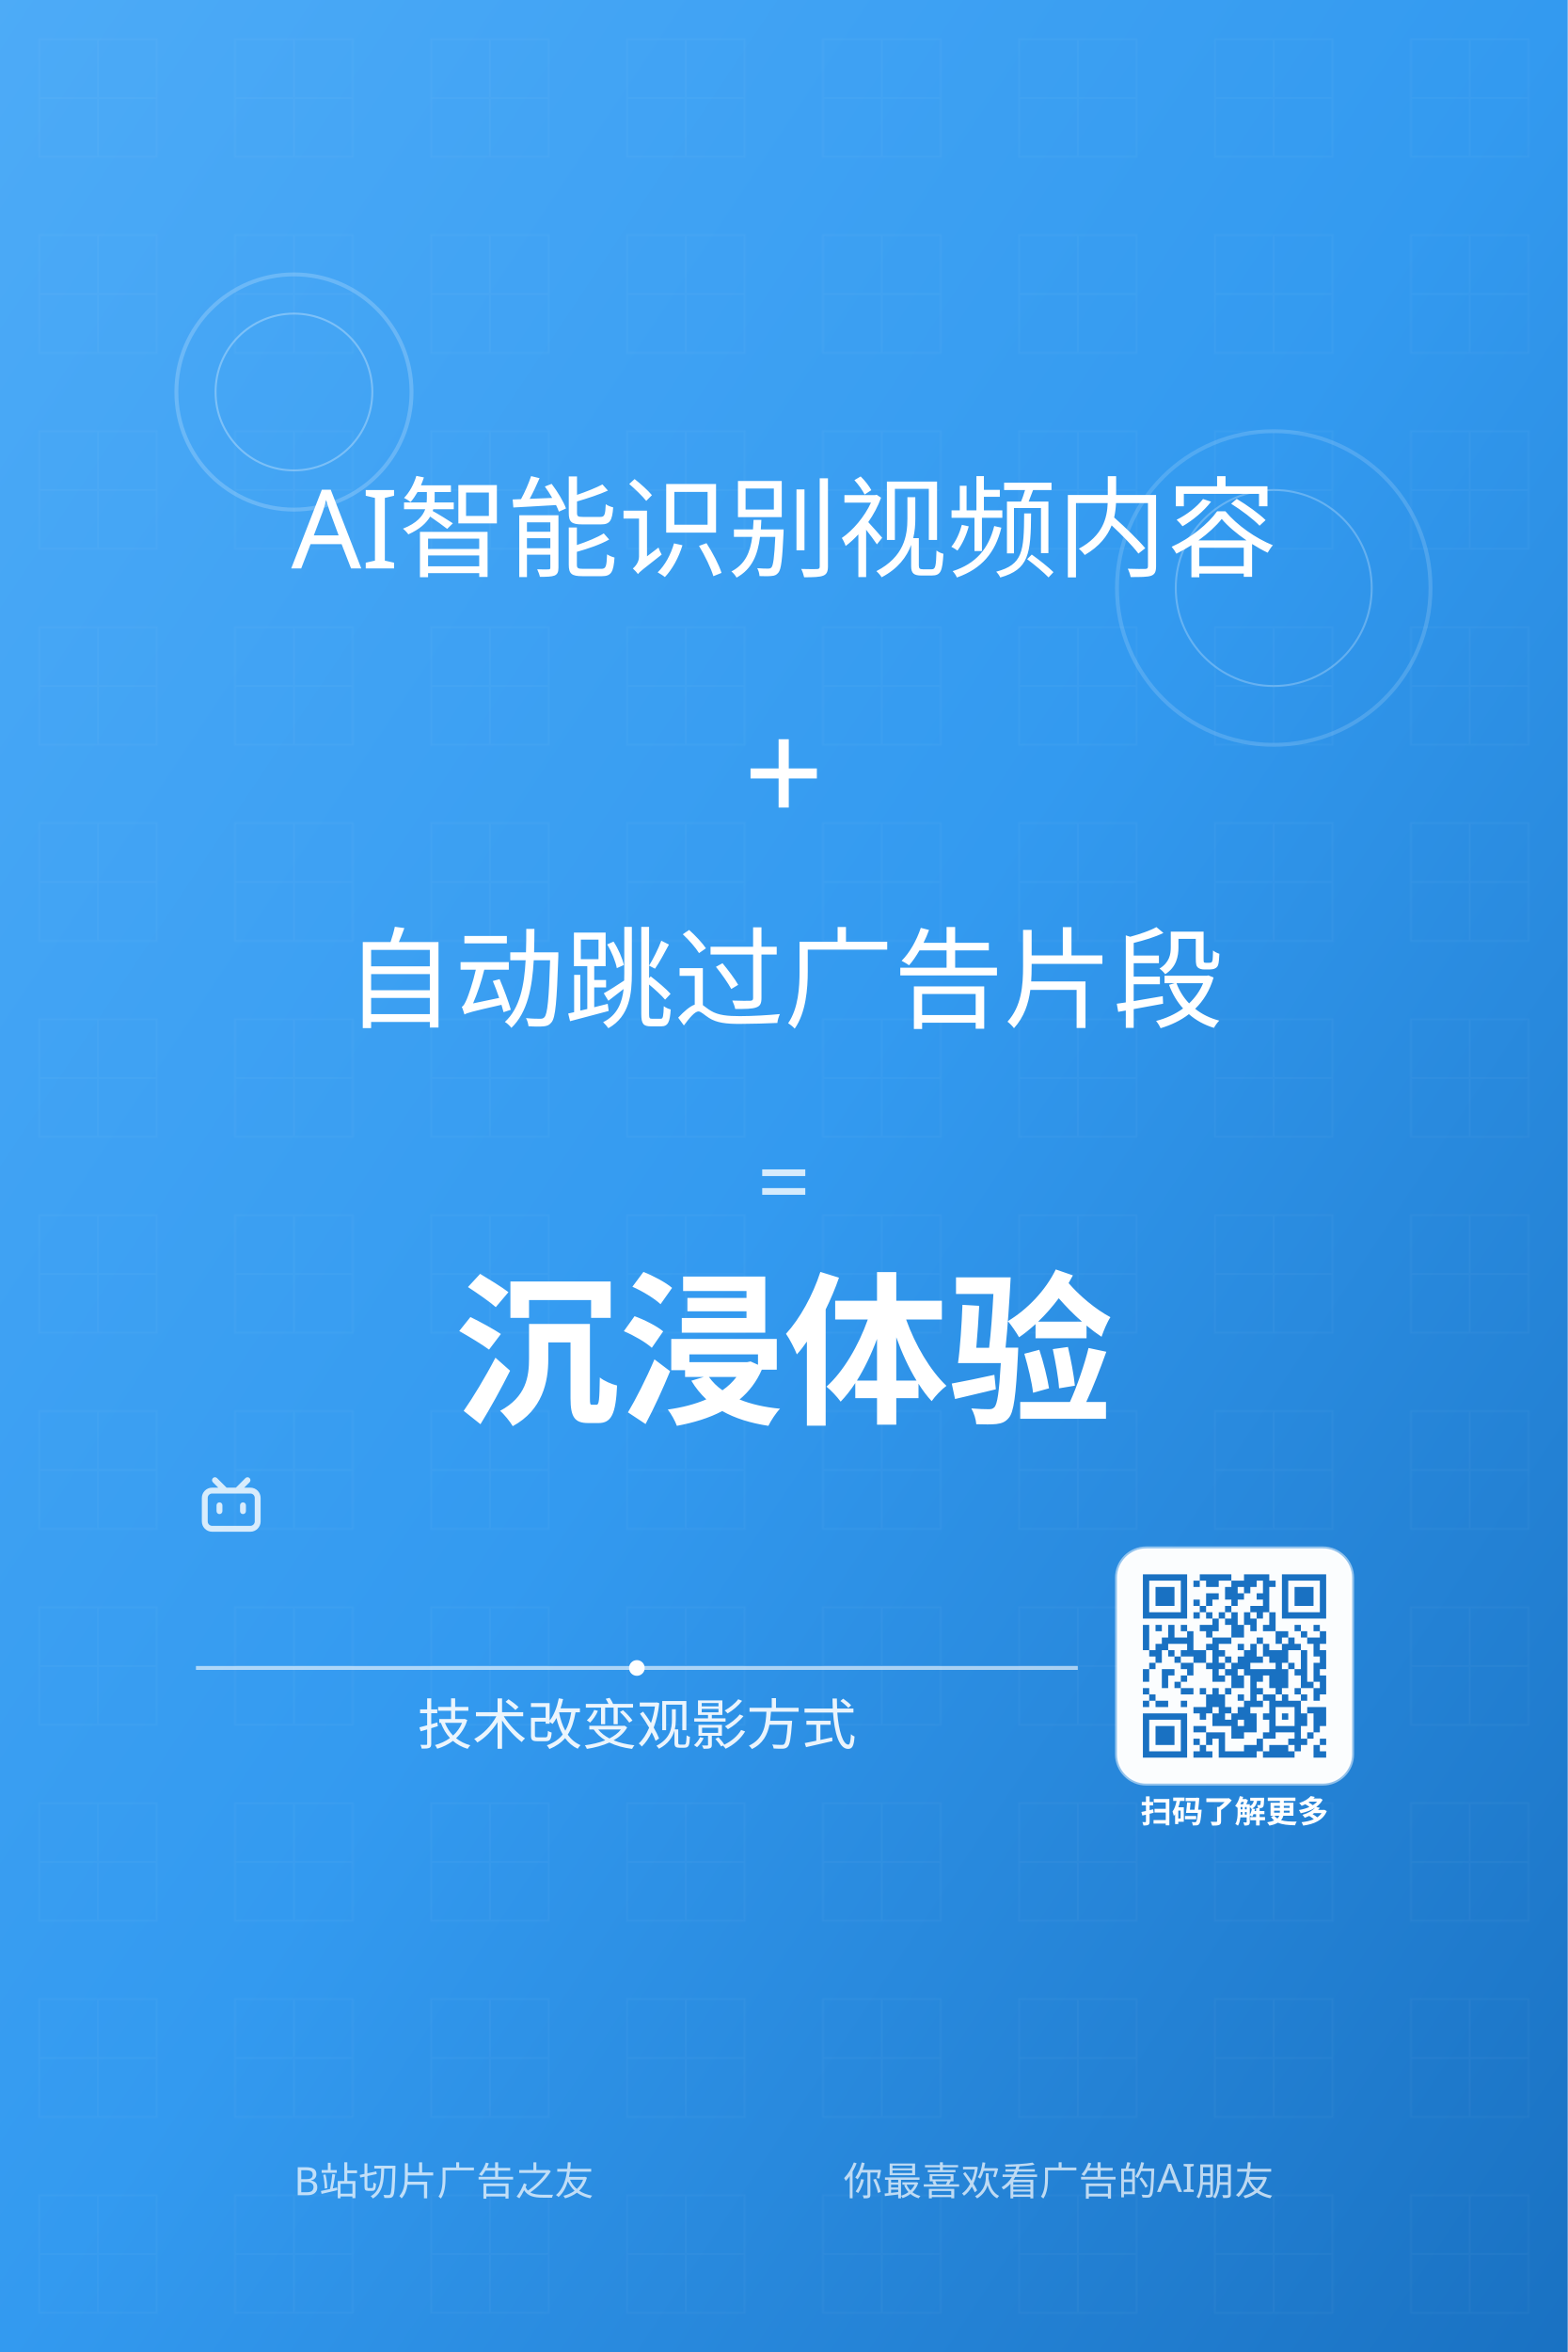
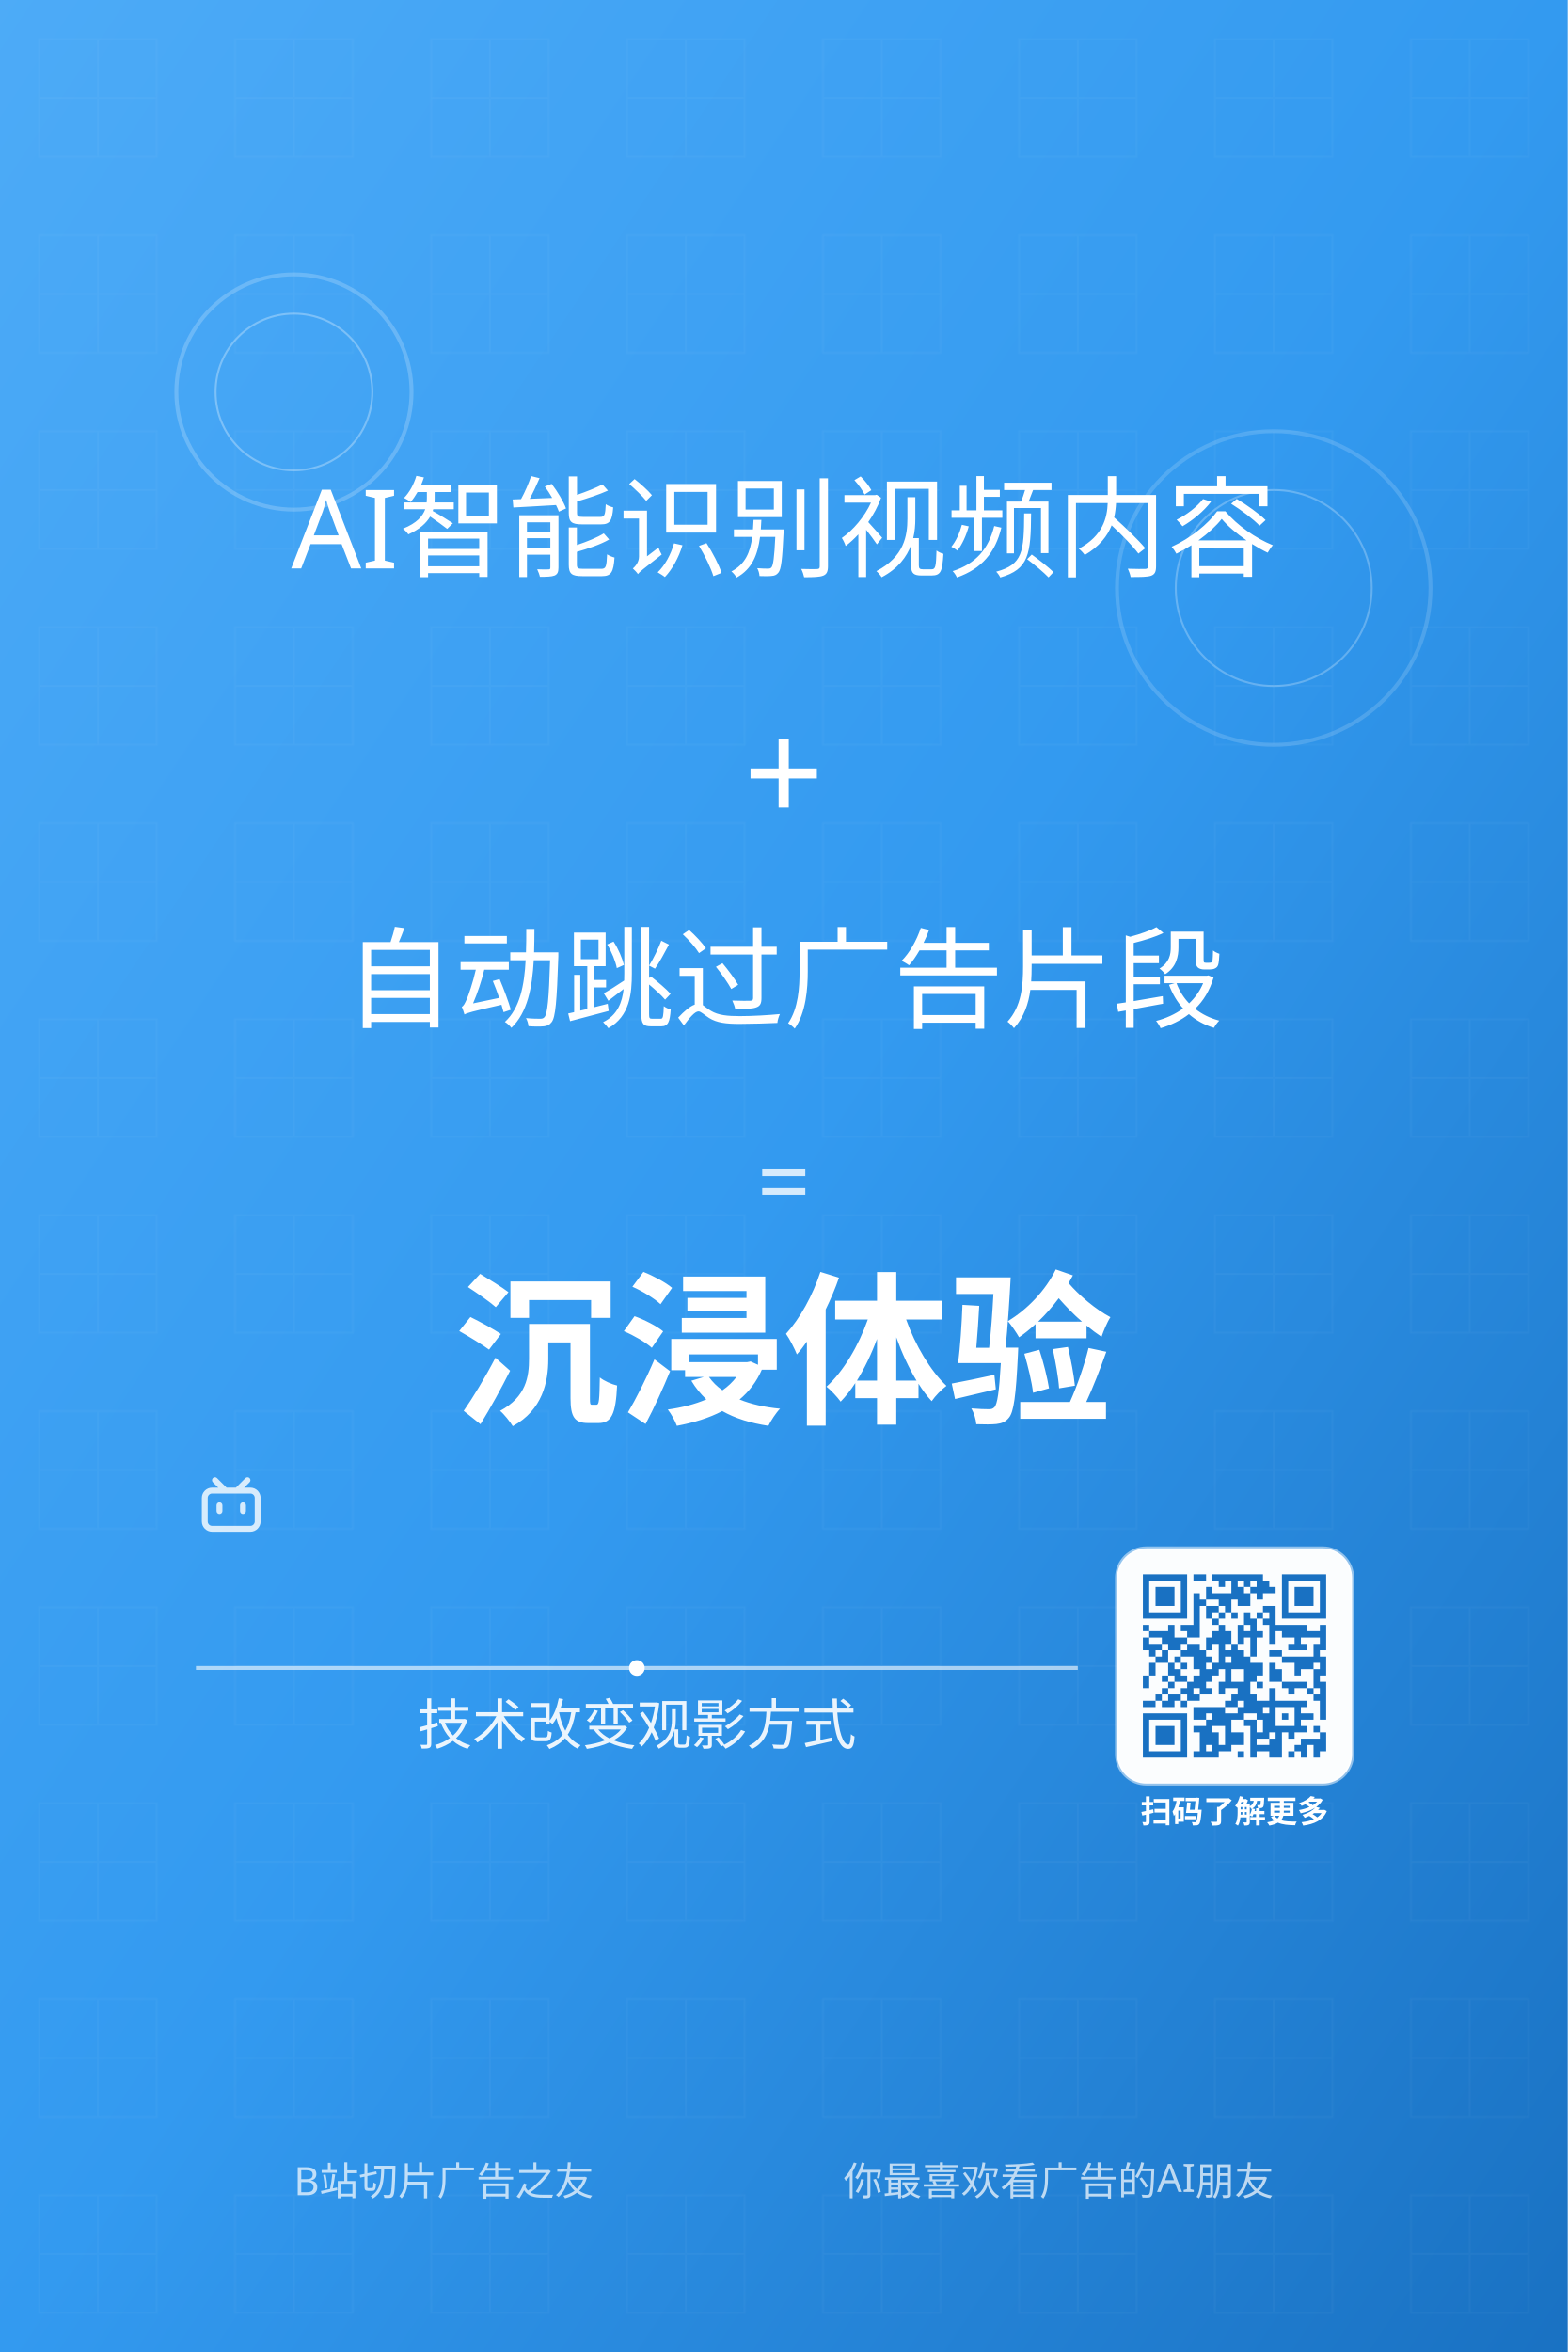
<svg xmlns="http://www.w3.org/2000/svg" width="800" height="1200" viewBox="0 0 800 1200">
  <defs>
    <linearGradient id="blueBg1" x1="0%" y1="0%" x2="100%" y2="100%">
      <stop offset="0%" style="stop-color:#4dabf7;stop-opacity:1" />
      <stop offset="50%" style="stop-color:#339af0;stop-opacity:1" />
      <stop offset="100%" style="stop-color:#1971c2;stop-opacity:1" />
    </linearGradient>
    <pattern id="circuit" patternUnits="userSpaceOnUse" width="100" height="100">
      <rect width="100" height="100" fill="none" />
      <path d="M20,20 L80,20 L80,80 L20,80 Z M50,20 L50,80 M20,50 L80,50" stroke="rgba(255,255,255,0.1)" stroke-width="1" fill="none" />
    </pattern>
  </defs>
  <rect width="800" height="1200" fill="url(#blueBg1)" />
  <rect width="800" height="1200" fill="url(#circuit)" opacity="0.3" />
  <circle cx="150" cy="200" r="60" fill="none" stroke="rgba(255,255,255,0.2)" stroke-width="2" />
  <circle cx="150" cy="200" r="40" fill="none" stroke="rgba(255,255,255,0.3)" stroke-width="1" />
  <circle cx="650" cy="300" r="80" fill="none" stroke="rgba(255,255,255,0.15)" stroke-width="2" />
  <circle cx="650" cy="300" r="50" fill="none" stroke="rgba(255,255,255,0.25)" stroke-width="1" />
  <g transform="translate(100, 750) scale(1.2)">
    <svg viewBox="0 0 1024 1024" width="30" height="30">
      <path d="M306.005 117.632L444.331 256h135.296l138.368-138.325a42.667 42.667 0 0 1 60.373 60.373L700.331 256H789.333A149.333 149.333 0 0 1 938.667 405.333v341.333a149.333 149.333 0 0 1-149.333 149.333h-554.667A149.333 149.333 0 0 1 85.333 746.667v-341.333A149.333 149.333 0 0 1 234.667 256h88.96L245.632 177.963a42.667 42.667 0 0 1 60.373-60.373zM789.333 341.333h-554.667a64 64 0 0 0-63.701 57.856L170.667 405.333v341.333a64 64 0 0 0 57.856 63.701L234.667 810.667h554.667a64 64 0 0 0 63.701-57.856L853.333 746.667v-341.333a64 64 0 0 0-57.856-63.701L789.333 341.333zM341.333 469.333a42.667 42.667 0 0 1 42.667 42.667v85.333a42.667 42.667 0 0 1-85.333 0v-85.333a42.667 42.667 0 0 1 42.667-42.667z m341.333 0a42.667 42.667 0 0 1 42.667 42.667v85.333a42.667 42.667 0 0 1-85.333 0v-85.333a42.667 42.667 0 0 1 42.667-42.667z" fill="rgba(255,255,255,0.8)" />
    </svg>
  </g>
  <text x="400" y="290" font-family="PingFang SC, sans-serif" font-size="56" font-weight="200" fill="white" text-anchor="middle">
    AI智能识别视频内容
  </text>
  <text x="400" y="420" font-family="PingFang SC, sans-serif" font-size="72" font-weight="300" fill="white" text-anchor="middle">
    +
  </text>
  <text x="400" y="520" font-family="PingFang SC, sans-serif" font-size="56" font-weight="200" fill="white" text-anchor="middle">
    自动跳过广告片段
  </text>
  <text x="400" y="620" font-family="PingFang SC, sans-serif" font-size="48" font-weight="100" fill="rgba(255,255,255,0.8)" text-anchor="middle">
    =
  </text>
  <text x="400" y="720" font-family="PingFang SC, sans-serif" font-size="84" font-weight="bold" fill="white" text-anchor="middle">
    沉浸体验
  </text>
  <g id="qrcode-container" transform="translate(570, 790)">
    <rect x="0" y="0" width="120" height="120" rx="15" fill="rgba(255,255,255,0.98)" stroke="rgba(255,255,255,0.5)" stroke-width="2" filter="url(#glow)" />
    <g transform="translate(10, 10) scale(10.75)">
-       <path d="M0.3,0.3H0.6V0.6H0.3zM0.6,0.3H0.9V0.6H0.6zM0.9,0.3H1.2V0.6H0.9zM1.2,0.3H1.5V0.6H1.2zM1.5,0.3H1.8V0.6H1.5zM1.8,0.3H2.1V0.6H1.8zM2.1,0.3H2.4V0.6H2.1zM3,0.3H3.3V0.6H3zM3.3,0.3H3.6V0.6H3.3zM3.6,0.3H3.9V0.6H3.6zM3.9,0.3H4.2V0.6H3.9zM4.2,0.3H4.5V0.6H4.2zM5.1,0.3H5.4V0.6H5.1zM5.4,0.3H5.7V0.6H5.4zM5.7,0.3H6V0.6H5.7zM6,0.3H6.3V0.6H6zM6.9,0.3H7.2V0.6H6.9zM7.2,0.3H7.5V0.6H7.2zM7.5,0.3H7.8V0.6H7.5zM7.8,0.3H8.1V0.6H7.8zM8.1,0.3H8.4V0.6H8.1zM8.4,0.3H8.7V0.6H8.4zM8.7,0.3H9V0.6H8.7zM0.3,0.6H0.6V0.9H0.3zM2.1,0.6H2.4V0.9H2.1zM2.7,0.6H3V0.9H2.7zM3.3,0.6H3.6V0.9H3.3zM3.6,0.6H3.9V0.9H3.6zM4.5,0.6H4.8V0.9H4.5zM4.8,0.6H5.1V0.9H4.8zM5.1,0.6H5.4V0.9H5.1zM5.4,0.6H5.7V0.9H5.4zM6,0.6H6.3V0.9H6zM6.3,0.6H6.6V0.9H6.3zM6.9,0.6H7.2V0.9H6.9zM8.7,0.6H9V0.9H8.7zM0.3,0.9H0.6V1.2H0.3zM0.9,0.9H1.2V1.2H0.9zM1.2,0.9H1.5V1.2H1.2zM1.5,0.9H1.8V1.2H1.5zM2.1,0.9H2.4V1.2H2.1zM4.2,0.9H4.5V1.2H4.2zM4.5,0.9H4.8V1.2H4.5zM5.1,0.9H5.4V1.2H5.1zM6,0.9H6.3V1.2H6zM6.9,0.9H7.2V1.2H6.9zM7.5,0.9H7.8V1.2H7.5zM7.8,0.9H8.1V1.2H7.8zM8.1,0.9H8.4V1.2H8.1zM8.7,0.9H9V1.2H8.7zM0.3,1.2H0.6V1.5H0.3zM0.9,1.2H1.2V1.5H0.9zM1.2,1.2H1.5V1.5H1.2zM1.5,1.2H1.8V1.5H1.5zM2.1,1.2H2.4V1.5H2.1zM3.3,1.2H3.6V1.5H3.3zM3.6,1.2H3.9V1.5H3.6zM4.2,1.2H4.5V1.5H4.2zM4.5,1.2H4.8V1.5H4.5zM4.8,1.2H5.1V1.5H4.8zM5.7,1.2H6V1.5H5.7zM6,1.2H6.3V1.5H6zM6.9,1.2H7.2V1.5H6.9zM7.5,1.2H7.8V1.5H7.5zM7.8,1.2H8.1V1.5H7.8zM8.1,1.2H8.4V1.5H8.1zM8.7,1.2H9V1.5H8.7zM0.3,1.5H0.6V1.8H0.3zM0.9,1.5H1.2V1.8H0.9zM1.2,1.5H1.5V1.8H1.2zM1.5,1.5H1.8V1.8H1.5zM2.1,1.5H2.4V1.8H2.1zM2.7,1.5H3V1.8H2.7zM3.3,1.5H3.6V1.8H3.3zM4.5,1.5H4.8V1.8H4.5zM6,1.5H6.3V1.8H6zM6.9,1.5H7.2V1.8H6.9zM7.5,1.5H7.8V1.8H7.5zM7.8,1.5H8.1V1.8H7.8zM8.1,1.5H8.4V1.8H8.1zM8.7,1.5H9V1.8H8.7zM0.3,1.8H0.6V2.1H0.3zM2.1,1.8H2.4V2.1H2.1zM3,1.8H3.3V2.1H3zM4.2,1.8H4.5V2.1H4.2zM5.4,1.8H5.7V2.1H5.4zM5.7,1.8H6V2.1H5.7zM6,1.8H6.3V2.1H6zM6.9,1.8H7.2V2.1H6.9zM8.7,1.8H9V2.1H8.7zM0.3,2.1H0.6V2.4H0.3zM0.6,2.1H0.9V2.4H0.6zM0.9,2.1H1.2V2.4H0.9zM1.2,2.1H1.5V2.4H1.2zM1.5,2.1H1.8V2.4H1.5zM1.8,2.1H2.1V2.4H1.8zM2.1,2.1H2.4V2.4H2.1zM2.7,2.1H3V2.4H2.7zM3.3,2.1H3.6V2.4H3.3zM3.9,2.1H4.2V2.4H3.9zM4.5,2.1H4.8V2.4H4.5zM5.1,2.1H5.4V2.4H5.1zM5.7,2.1H6V2.4H5.7zM6.3,2.1H6.6V2.4H6.3zM6.9,2.1H7.2V2.4H6.9zM7.2,2.1H7.5V2.4H7.2zM7.5,2.1H7.8V2.4H7.5zM7.8,2.1H8.1V2.4H7.8zM8.1,2.1H8.4V2.4H8.1zM8.4,2.1H8.7V2.4H8.4zM8.7,2.1H9V2.4H8.7zM3.6,2.4H3.9V2.7H3.6zM4.2,2.4H4.5V2.7H4.2zM4.5,2.4H4.8V2.7H4.5zM5.1,2.4H5.4V2.7H5.1zM5.4,2.4H5.7V2.7H5.4zM6.3,2.4H6.6V2.7H6.3zM0.3,2.7H0.6V3H0.3zM0.9,2.7H1.2V3H0.9zM1.5,2.7H1.8V3H1.5zM2.1,2.7H2.4V3H2.1zM3,2.7H3.3V3H3zM3.3,2.7H3.6V3H3.3zM3.6,2.7H3.9V3H3.6zM4.5,2.7H4.8V3H4.5zM4.8,2.7H5.1V3H4.8zM5.4,2.7H5.7V3H5.4zM6,2.7H6.3V3H6zM6.3,2.7H6.6V3H6.3zM7.5,2.7H7.8V3H7.5zM8.4,2.7H8.7V3H8.4zM0.3,3H0.6V3.3H0.3zM1.5,3H1.8V3.3H1.5zM2.4,3H2.7V3.3H2.4zM3.3,3H3.6V3.3H3.3zM4.5,3H4.8V3.3H4.5zM4.8,3H5.1V3.3H4.8zM6.6,3H6.9V3.3H6.6zM6.9,3H7.2V3.3H6.9zM7.8,3H8.1V3.3H7.8zM8.7,3H9V3.3H8.7zM0.3,3.3H0.6V3.6H0.3zM1.2,3.3H1.5V3.6H1.2zM1.5,3.3H1.8V3.6H1.5zM1.8,3.3H2.1V3.6H1.8zM2.1,3.3H2.4V3.6H2.1zM2.4,3.3H2.7V3.6H2.4zM3.6,3.3H3.9V3.6H3.6zM3.9,3.3H4.2V3.6H3.9zM4.2,3.3H4.5V3.6H4.2zM5.7,3.3H6V3.6H5.7zM6.6,3.3H6.9V3.6H6.6zM7.2,3.3H7.5V3.6H7.2zM8.1,3.3H8.4V3.6H8.1zM8.4,3.3H8.7V3.6H8.4zM8.7,3.3H9V3.6H8.7zM0.3,3.6H0.6V3.9H0.3zM0.9,3.6H1.2V3.9H0.9zM1.2,3.6H1.5V3.9H1.2zM2.4,3.6H2.7V3.9H2.4zM3.3,3.6H3.6V3.9H3.3zM3.6,3.6H3.9V3.9H3.6zM4.8,3.6H5.1V3.9H4.8zM5.4,3.6H5.7V3.9H5.4zM6,3.6H6.3V3.9H6zM6.9,3.6H7.2V3.9H6.9zM7.2,3.6H7.5V3.9H7.2zM7.5,3.6H7.8V3.9H7.5zM8.4,3.6H8.7V3.9H8.4zM0.6,3.9H0.9V4.2H0.6zM0.9,3.9H1.2V4.2H0.9zM1.5,3.9H1.8V4.2H1.5zM2.1,3.9H2.4V4.2H2.1zM2.4,3.9H2.7V4.2H2.4zM2.7,3.9H3V4.2H2.7zM3,3.9H3.3V4.2H3zM3.6,3.9H3.9V4.2H3.6zM3.9,3.9H4.2V4.2H3.9zM5.1,3.9H5.4V4.2H5.1zM5.4,3.9H5.7V4.2H5.4zM6,3.9H6.3V4.2H6zM6.3,3.9H6.6V4.2H6.3zM6.6,3.9H6.9V4.2H6.6zM6.9,3.9H7.2V4.2H6.9zM7.8,3.9H8.1V4.2H7.8zM8.4,3.9H8.7V4.2H8.4zM8.7,3.9H9V4.2H8.7zM0.9,4.2H1.2V4.5H0.9zM1.8,4.2H2.1V4.5H1.8zM2.7,4.2H3V4.5H2.7zM3,4.2H3.3V4.5H3zM3.6,4.2H3.9V4.5H3.6zM4.2,4.2H4.5V4.5H4.2zM4.8,4.2H5.1V4.5H4.8zM5.1,4.2H5.4V4.5H5.1zM5.4,4.2H5.7V4.5H5.4zM5.7,4.2H6V4.5H5.7zM6.3,4.2H6.6V4.5H6.3zM6.6,4.2H6.9V4.5H6.6zM6.9,4.2H7.2V4.5H6.9zM7.8,4.2H8.1V4.5H7.8zM8.7,4.2H9V4.5H8.7zM0.6,4.5H0.9V4.8H0.6zM2.1,4.5H2.4V4.8H2.1zM2.4,4.5H2.7V4.8H2.4zM3.3,4.5H3.6V4.8H3.3zM3.6,4.5H3.9V4.8H3.6zM3.9,4.5H4.2V4.8H3.9zM4.5,4.5H4.8V4.8H4.5zM4.8,4.5H5.1V4.8H4.8zM5.1,4.5H5.4V4.8H5.1zM6.6,4.5H6.9V4.8H6.6zM7.2,4.5H7.5V4.8H7.2zM7.8,4.5H8.1V4.8H7.8zM8.4,4.5H8.7V4.8H8.4zM8.7,4.5H9V4.8H8.7zM0.3,4.8H0.6V5.1H0.3zM1.2,4.8H1.5V5.1H1.2zM1.5,4.8H1.8V5.1H1.5zM2.4,4.8H2.7V5.1H2.4zM3.6,4.8H3.9V5.1H3.6zM4.2,4.8H4.5V5.1H4.2zM4.5,4.8H4.8V5.1H4.5zM5.1,4.8H5.4V5.1H5.1zM5.4,4.8H5.7V5.1H5.4zM5.7,4.8H6V5.1H5.7zM6,4.8H6.3V5.1H6zM6.3,4.8H6.6V5.1H6.3zM6.6,4.8H6.9V5.1H6.6zM6.9,4.8H7.2V5.1H6.9zM7.5,4.8H7.8V5.1H7.5zM7.8,4.8H8.1V5.1H7.8zM8.4,4.8H8.7V5.1H8.4zM0.3,5.1H0.6V5.4H0.3zM1.2,5.1H1.5V5.4H1.2zM2.1,5.1H2.4V5.4H2.1zM3.6,5.1H3.9V5.4H3.6zM3.9,5.1H4.2V5.4H3.9zM4.5,5.1H4.8V5.4H4.5zM4.8,5.1H5.1V5.4H4.8zM5.4,5.1H5.7V5.4H5.4zM5.7,5.1H6V5.4H5.7zM6.3,5.1H6.6V5.4H6.3zM6.6,5.1H6.9V5.4H6.6zM6.9,5.1H7.2V5.4H6.9zM7.8,5.1H8.1V5.4H7.8zM8.4,5.1H8.7V5.4H8.4zM8.7,5.1H9V5.4H8.7zM1.2,5.4H1.5V5.7H1.2zM1.8,5.4H2.1V5.7H1.8zM4.5,5.4H4.8V5.7H4.5zM4.8,5.4H5.1V5.7H4.8zM5.4,5.4H5.7V5.7H5.4zM6.3,5.4H6.6V5.7H6.3zM6.6,5.4H6.9V5.7H6.6zM6.9,5.4H7.2V5.7H6.9zM7.8,5.4H8.1V5.7H7.8zM8.1,5.4H8.4V5.7H8.1zM8.7,5.4H9V5.7H8.7zM0.3,5.7H0.6V6H0.3zM2.1,5.7H2.4V6H2.1zM2.4,5.7H2.7V6H2.4zM3,5.7H3.3V6H3zM3.6,5.7H3.9V6H3.6zM4.2,5.7H4.5V6H4.2zM5.4,5.7H5.7V6H5.4zM5.7,5.7H6V6H5.7zM6.6,5.7H6.9V6H6.6zM7.5,5.7H7.8V6H7.5zM8.4,5.7H8.7V6H8.4zM8.7,5.7H9V6H8.7zM0.6,6H0.9V6.3H0.6zM3.3,6H3.6V6.3H3.3zM3.6,6H3.9V6.3H3.6zM3.9,6H4.2V6.3H3.9zM4.8,6H5.1V6.3H4.8zM5.4,6H5.7V6.3H5.4zM6,6H6.3V6.3H6zM6.3,6H6.6V6.3H6.3zM6.9,6H7.2V6.3H6.9zM7.8,6H8.1V6.3H7.8zM8.4,6H8.7V6.3H8.4zM0.3,6.3H0.6V6.6H0.3zM0.9,6.3H1.2V6.6H0.9zM1.2,6.3H1.5V6.6H1.2zM2.1,6.3H2.4V6.6H2.1zM3.3,6.3H3.6V6.6H3.3zM3.6,6.3H3.9V6.6H3.6zM3.9,6.3H4.2V6.6H3.9zM5.1,6.3H5.4V6.6H5.1zM5.4,6.3H5.7V6.6H5.4zM5.7,6.3H6V6.6H5.7zM6.3,6.3H6.6V6.6H6.3zM6.6,6.3H6.9V6.6H6.6zM6.9,6.3H7.2V6.6H6.9zM7.2,6.3H7.5V6.6H7.2zM7.5,6.3H7.8V6.6H7.5zM2.7,6.6H3V6.9H2.7zM3,6.6H3.3V6.9H3zM3.3,6.6H3.6V6.9H3.3zM3.9,6.6H4.2V6.9H3.9zM4.2,6.6H4.5V6.9H4.2zM4.8,6.6H5.1V6.9H4.8zM5.1,6.6H5.4V6.9H5.1zM6.3,6.6H6.6V6.9H6.3zM7.5,6.6H7.8V6.9H7.5zM8.1,6.6H8.4V6.9H8.1zM8.4,6.6H8.7V6.9H8.4zM8.7,6.6H9V6.9H8.7zM0.3,6.9H0.6V7.2H0.3zM0.6,6.9H0.9V7.2H0.6zM0.9,6.9H1.2V7.2H0.9zM1.2,6.9H1.5V7.2H1.2zM1.5,6.9H1.8V7.2H1.5zM1.8,6.9H2.1V7.2H1.8zM2.1,6.9H2.4V7.2H2.1zM3,6.9H3.3V7.2H3zM3.6,6.9H3.9V7.2H3.6zM3.9,6.9H4.2V7.2H3.9zM4.5,6.9H4.8V7.2H4.5zM4.8,6.9H5.1V7.2H4.8zM5.1,6.9H5.4V7.2H5.1zM5.4,6.9H5.7V7.2H5.4zM6,6.9H6.3V7.2H6zM6.3,6.9H6.6V7.2H6.3zM6.9,6.9H7.2V7.2H6.9zM7.5,6.9H7.8V7.2H7.5zM7.8,6.9H8.1V7.2H7.8zM8.4,6.9H8.7V7.2H8.4zM8.7,6.9H9V7.2H8.7zM0.3,7.2H0.6V7.5H0.3zM2.1,7.2H2.4V7.5H2.1zM3.6,7.2H3.9V7.5H3.6zM3.9,7.2H4.2V7.5H3.9zM4.2,7.2H4.5V7.5H4.2zM4.5,7.2H4.8V7.5H4.5zM5.1,7.2H5.4V7.5H5.1zM5.4,7.2H5.7V7.5H5.4zM6.3,7.2H6.6V7.5H6.3zM7.5,7.2H7.8V7.5H7.5zM7.8,7.2H8.1V7.5H7.8zM8.4,7.2H8.7V7.5H8.4zM8.7,7.2H9V7.5H8.7zM0.3,7.5H0.6V7.8H0.3zM0.9,7.5H1.2V7.8H0.9zM1.2,7.5H1.5V7.8H1.2zM1.5,7.5H1.8V7.8H1.5zM2.1,7.5H2.4V7.8H2.1zM2.7,7.5H3V7.8H2.7zM3,7.5H3.3V7.8H3zM4.5,7.5H4.8V7.8H4.5zM4.8,7.5H5.1V7.8H4.8zM5.1,7.5H5.4V7.8H5.1zM5.4,7.5H5.7V7.8H5.4zM6.3,7.5H6.6V7.8H6.3zM6.6,7.5H6.9V7.8H6.6zM6.9,7.5H7.2V7.8H6.9zM7.2,7.5H7.5V7.8H7.2zM7.5,7.5H7.8V7.8H7.5zM8.4,7.5H8.7V7.8H8.4zM0.3,7.8H0.6V8.1H0.3zM0.9,7.8H1.2V8.1H0.9zM1.2,7.8H1.5V8.1H1.2zM1.5,7.8H1.8V8.1H1.5zM2.1,7.8H2.4V8.1H2.1zM3.3,7.8H3.6V8.1H3.3zM3.6,7.8H3.9V8.1H3.6zM3.9,7.8H4.2V8.1H3.9zM4.5,7.8H4.8V8.1H4.5zM4.8,7.8H5.1V8.1H4.8zM6,7.8H6.3V8.1H6zM6.3,7.8H6.6V8.1H6.3zM7.5,7.8H7.8V8.1H7.5zM8.1,7.8H8.4V8.1H8.1zM0.3,8.1H0.6V8.4H0.3zM0.9,8.1H1.2V8.4H0.9zM1.2,8.1H1.5V8.4H1.2zM1.5,8.1H1.8V8.4H1.5zM2.1,8.1H2.4V8.4H2.1zM2.7,8.1H3V8.4H2.7zM3.3,8.1H3.6V8.4H3.3zM3.9,8.1H4.2V8.4H3.9zM5.7,8.1H6V8.4H5.7zM7.2,8.1H7.5V8.4H7.2zM7.5,8.1H7.8V8.4H7.5zM7.8,8.1H8.1V8.4H7.8zM8.7,8.1H9V8.4H8.7zM0.3,8.4H0.6V8.7H0.3zM2.1,8.4H2.4V8.7H2.1zM3,8.4H3.3V8.7H3zM3.9,8.4H4.2V8.7H3.9zM5.1,8.4H5.4V8.7H5.1zM5.4,8.4H5.7V8.7H5.4zM5.7,8.4H6V8.7H5.7zM6.3,8.4H6.6V8.7H6.3zM6.6,8.4H6.9V8.7H6.6zM6.9,8.4H7.2V8.7H6.9zM7.5,8.4H7.8V8.7H7.5zM8.4,8.4H8.7V8.7H8.4zM0.3,8.7H0.6V9H0.3zM0.6,8.7H0.9V9H0.6zM0.9,8.7H1.2V9H0.9zM1.2,8.7H1.5V9H1.2zM1.5,8.7H1.8V9H1.5zM1.8,8.7H2.1V9H1.8zM2.1,8.7H2.4V9H2.1zM2.7,8.7H3V9H2.7zM3,8.7H3.3V9H3zM3.3,8.7H3.6V9H3.3zM3.9,8.7H4.2V9H3.9zM4.2,8.7H4.5V9H4.2zM4.5,8.7H4.8V9H4.5zM4.8,8.7H5.1V9H4.8zM5.1,8.7H5.4V9H5.1zM5.4,8.7H5.7V9H5.4zM6,8.7H6.3V9H6zM6.3,8.7H6.6V9H6.3zM6.6,8.7H6.9V9H6.6zM6.9,8.7H7.2V9H6.9zM7.2,8.7H7.5V9H7.2zM8.4,8.7H8.7V9H8.4zM8.7,8.7H9V9H8.7z" fill="#1971c2" fill-opacity="1" fill-rule="nonzero" stroke="none" />
+       <path d="M0.3,0.3H0.6V0.6H0.3zM0.6,0.3H0.9V0.6H0.6zM0.9,0.3H1.2V0.6H0.9zM1.2,0.3H1.5V0.6H1.2zM1.5,0.3H1.8V0.6H1.5zM1.8,0.3H2.1V0.6H1.8zM2.1,0.3H2.4V0.6H2.1zM2.7,0.3H3V0.6H2.7zM3,0.3H3.3V0.6H3zM3.6,0.3H3.9V0.6H3.6zM3.9,0.3H4.2V0.6H3.9zM4.2,0.3H4.5V0.6H4.2zM4.5,0.3H4.8V0.6H4.5zM4.8,0.3H5.1V0.6H4.8zM5.1,0.3H5.4V0.6H5.1zM5.4,0.3H5.7V0.6H5.4zM5.7,0.3H6V0.6H5.7zM6.9,0.3H7.2V0.6H6.9zM7.2,0.3H7.5V0.6H7.2zM7.5,0.3H7.8V0.6H7.5zM7.8,0.3H8.1V0.6H7.8zM8.1,0.3H8.4V0.6H8.1zM8.4,0.3H8.7V0.6H8.4zM8.7,0.3H9V0.6H8.7zM0.3,0.6H0.6V0.9H0.3zM2.1,0.6H2.4V0.9H2.1zM3.9,0.6H4.2V0.9H3.9zM4.5,0.6H4.8V0.9H4.5zM5.1,0.6H5.4V0.9H5.1zM5.7,0.6H6V0.9H5.7zM6,0.6H6.3V0.9H6zM6.9,0.6H7.2V0.9H6.9zM8.7,0.6H9V0.9H8.7zM0.3,0.9H0.6V1.2H0.3zM0.9,0.9H1.2V1.2H0.9zM1.2,0.9H1.5V1.2H1.2zM1.5,0.9H1.8V1.2H1.5zM2.1,0.9H2.4V1.2H2.1zM3.3,0.9H3.6V1.2H3.3zM4.5,0.9H4.8V1.2H4.5zM4.8,0.9H5.1V1.2H4.8zM5.4,0.9H5.7V1.2H5.4zM5.7,0.9H6V1.2H5.7zM6,0.9H6.3V1.2H6zM6.3,0.9H6.6V1.2H6.3zM6.9,0.9H7.2V1.2H6.9zM7.5,0.9H7.8V1.2H7.5zM7.8,0.9H8.1V1.2H7.8zM8.1,0.9H8.4V1.2H8.1zM8.7,0.9H9V1.2H8.7zM0.3,1.2H0.6V1.5H0.3zM0.9,1.2H1.2V1.5H0.9zM1.2,1.2H1.5V1.5H1.2zM1.5,1.2H1.8V1.5H1.5zM2.1,1.2H2.4V1.5H2.1zM2.7,1.2H3V1.5H2.7zM3.3,1.2H3.6V1.5H3.3zM3.6,1.2H3.9V1.5H3.6zM3.9,1.2H4.2V1.5H3.9zM4.2,1.2H4.5V1.5H4.2zM4.5,1.2H4.8V1.5H4.5zM4.8,1.2H5.1V1.5H4.8zM5.1,1.2H5.4V1.5H5.1zM5.7,1.2H6V1.5H5.7zM6.9,1.2H7.2V1.5H6.9zM7.5,1.2H7.8V1.5H7.5zM7.8,1.2H8.1V1.5H7.8zM8.1,1.2H8.4V1.5H8.1zM8.7,1.2H9V1.5H8.7zM0.3,1.5H0.6V1.8H0.3zM0.9,1.5H1.2V1.8H0.9zM1.2,1.5H1.5V1.8H1.2zM1.5,1.5H1.8V1.8H1.5zM2.1,1.5H2.4V1.8H2.1zM2.7,1.5H3V1.8H2.7zM3,1.5H3.3V1.8H3zM3.9,1.5H4.2V1.8H3.9zM4.2,1.5H4.5V1.8H4.2zM4.8,1.5H5.1V1.8H4.8zM5.1,1.5H5.4V1.8H5.1zM6.9,1.5H7.2V1.8H6.9zM7.5,1.5H7.8V1.8H7.5zM7.8,1.5H8.1V1.8H7.8zM8.1,1.5H8.4V1.8H8.1zM8.7,1.5H9V1.8H8.7zM0.3,1.8H0.6V2.1H0.3zM2.1,1.8H2.4V2.1H2.1zM2.7,1.8H3V2.1H2.7zM3.3,1.8H3.6V2.1H3.3zM3.6,1.8H3.9V2.1H3.6zM4.2,1.8H4.5V2.1H4.2zM6,1.8H6.3V2.1H6zM6.3,1.8H6.6V2.1H6.3zM6.9,1.8H7.2V2.1H6.9zM8.7,1.8H9V2.1H8.7zM0.3,2.1H0.6V2.4H0.3zM0.6,2.1H0.9V2.4H0.6zM0.9,2.1H1.2V2.4H0.9zM1.2,2.1H1.5V2.4H1.2zM1.5,2.1H1.8V2.4H1.5zM1.8,2.1H2.1V2.4H1.8zM2.1,2.1H2.4V2.4H2.1zM2.7,2.1H3V2.4H2.7zM3.3,2.1H3.6V2.4H3.3zM3.9,2.1H4.2V2.4H3.9zM4.5,2.1H4.8V2.4H4.5zM5.1,2.1H5.4V2.4H5.1zM5.7,2.1H6V2.4H5.7zM6.3,2.1H6.6V2.4H6.3zM6.9,2.1H7.2V2.4H6.9zM7.2,2.1H7.5V2.4H7.2zM7.5,2.1H7.8V2.4H7.5zM7.8,2.1H8.1V2.4H7.8zM8.1,2.1H8.4V2.4H8.1zM8.4,2.1H8.7V2.4H8.4zM8.7,2.1H9V2.4H8.7zM2.7,2.4H3V2.7H2.7zM3.6,2.4H3.9V2.7H3.6zM5.1,2.4H5.4V2.7H5.1zM5.4,2.4H5.7V2.7H5.4zM6,2.4H6.3V2.7H6zM6.3,2.4H6.6V2.7H6.3zM0.3,2.7H0.6V3H0.3zM1.5,2.7H1.8V3H1.5zM2.1,2.7H2.4V3H2.1zM2.4,2.7H2.7V3H2.4zM2.7,2.7H3V3H2.7zM3.9,2.7H4.2V3H3.9zM4.8,2.7H5.1V3H4.8zM5.4,2.7H5.7V3H5.4zM6.3,2.7H6.6V3H6.3zM6.6,2.7H6.9V3H6.6zM6.9,2.7H7.2V3H6.9zM7.2,2.7H7.5V3H7.2zM7.5,2.7H7.8V3H7.5zM7.8,2.7H8.1V3H7.8zM8.7,2.7H9V3H8.7zM0.6,3H0.9V3.3H0.6zM0.9,3H1.2V3.3H0.9zM1.2,3H1.5V3.3H1.2zM1.5,3H1.8V3.3H1.5zM2.4,3H2.7V3.3H2.4zM2.7,3H3V3.3H2.7zM3.6,3H3.9V3.3H3.6zM3.9,3H4.2V3.3H3.9zM4.2,3H4.5V3.3H4.2zM4.8,3H5.1V3.3H4.8zM5.1,3H5.4V3.3H5.1zM5.4,3H5.7V3.3H5.4zM5.7,3H6V3.3H5.7zM6.3,3H6.6V3.3H6.3zM6.9,3H7.2V3.3H6.9zM7.2,3H7.5V3.3H7.2zM7.5,3H7.8V3.3H7.5zM7.8,3H8.1V3.3H7.8zM8.1,3H8.4V3.3H8.1zM8.4,3H8.7V3.3H8.4zM8.7,3H9V3.3H8.7zM0.3,3.3H0.6V3.6H0.3zM1.2,3.3H1.5V3.6H1.2zM1.5,3.3H1.8V3.6H1.5zM1.8,3.3H2.1V3.6H1.8zM2.1,3.3H2.4V3.6H2.1zM3.3,3.3H3.6V3.6H3.3zM3.6,3.3H3.9V3.6H3.6zM3.9,3.3H4.2V3.6H3.9zM4.2,3.3H4.5V3.6H4.2zM4.8,3.3H5.1V3.6H4.8zM5.4,3.3H5.7V3.6H5.4zM6.3,3.3H6.6V3.6H6.3zM7.5,3.3H7.8V3.6H7.5zM8.7,3.3H9V3.6H8.7zM0.3,3.6H0.6V3.9H0.3zM0.6,3.6H0.9V3.9H0.6zM0.9,3.6H1.2V3.9H0.9zM1.5,3.6H1.8V3.9H1.5zM1.8,3.6H2.1V3.9H1.8zM2.4,3.6H2.7V3.9H2.4zM2.7,3.6H3V3.9H2.7zM3.3,3.6H3.6V3.9H3.3zM3.9,3.6H4.2V3.9H3.9zM4.5,3.6H4.8V3.9H4.5zM5.4,3.6H5.7V3.9H5.4zM7.2,3.6H7.5V3.9H7.2zM7.5,3.6H7.8V3.9H7.5zM7.8,3.6H8.1V3.9H7.8zM8.4,3.6H8.7V3.9H8.4zM8.7,3.6H9V3.9H8.7zM0.6,3.9H0.9V4.2H0.6zM1.2,3.9H1.5V4.2H1.2zM2.1,3.9H2.4V4.2H2.1zM2.4,3.9H2.7V4.2H2.4zM2.7,3.9H3V4.2H2.7zM3,3.9H3.3V4.2H3zM3.9,3.9H4.2V4.2H3.9zM4.2,3.9H4.5V4.2H4.2zM4.5,3.9H4.8V4.2H4.5zM4.8,3.9H5.1V4.2H4.8zM5.4,3.9H5.7V4.2H5.4zM6.3,3.9H6.6V4.2H6.3zM6.6,3.9H6.9V4.2H6.6zM8.4,3.9H8.7V4.2H8.4zM0.9,4.2H1.2V4.5H0.9zM1.2,4.2H1.5V4.5H1.2zM1.8,4.2H2.1V4.5H1.8zM2.7,4.2H3V4.5H2.7zM3,4.2H3.3V4.5H3zM3.3,4.2H3.6V4.5H3.3zM3.9,4.2H4.2V4.5H3.9zM4.5,4.2H4.8V4.5H4.5zM4.8,4.2H5.1V4.5H4.8zM5.1,4.2H5.4V4.5H5.1zM6.9,4.2H7.2V4.5H6.9zM7.2,4.2H7.5V4.5H7.2zM7.5,4.2H7.8V4.5H7.5zM7.8,4.2H8.1V4.5H7.8zM8.1,4.2H8.4V4.5H8.1zM8.4,4.2H8.7V4.5H8.4zM8.7,4.2H9V4.5H8.7zM0.6,4.5H0.9V4.8H0.6zM1.5,4.5H1.8V4.8H1.5zM2.1,4.5H2.4V4.8H2.1zM2.7,4.5H3V4.8H2.7zM3,4.5H3.3V4.8H3zM3.6,4.5H3.9V4.8H3.6zM3.9,4.5H4.2V4.8H3.9zM4.2,4.5H4.5V4.8H4.2zM4.5,4.5H4.8V4.8H4.5zM4.8,4.5H5.1V4.8H4.8zM5.1,4.5H5.4V4.8H5.1zM5.4,4.5H5.7V4.8H5.4zM5.7,4.5H6V4.8H5.7zM6.3,4.5H6.6V4.8H6.3zM7.5,4.5H7.8V4.8H7.5zM7.8,4.5H8.1V4.8H7.8zM8.1,4.5H8.4V4.8H8.1zM8.7,4.5H9V4.8H8.7zM0.6,4.8H0.9V5.1H0.6zM1.5,4.8H1.8V5.1H1.5zM1.8,4.8H2.1V5.1H1.8zM3,4.8H3.3V5.1H3zM3.3,4.8H3.6V5.1H3.3zM3.6,4.8H3.9V5.1H3.6zM4.2,4.8H4.5V5.1H4.2zM5.1,4.8H5.4V5.1H5.1zM5.4,4.8H5.7V5.1H5.4zM5.7,4.8H6V5.1H5.7zM6.3,4.8H6.6V5.1H6.3zM6.6,4.8H6.9V5.1H6.6zM7.5,4.8H7.8V5.1H7.5zM8.4,4.8H8.7V5.1H8.4zM8.7,4.8H9V5.1H8.7zM0.3,5.1H0.6V5.4H0.3zM1.2,5.1H1.5V5.4H1.2zM1.8,5.1H2.1V5.4H1.8zM2.1,5.1H2.4V5.4H2.1zM2.7,5.1H3V5.4H2.7zM3,5.1H3.3V5.4H3zM3.3,5.1H3.6V5.4H3.3zM4.2,5.1H4.5V5.4H4.2zM5.1,5.1H5.4V5.4H5.1zM5.4,5.1H5.7V5.4H5.4zM6.3,5.1H6.6V5.4H6.3zM6.6,5.1H6.9V5.4H6.6zM8.4,5.1H8.7V5.4H8.4zM0.3,5.4H0.6V5.7H0.3zM1.5,5.4H1.8V5.7H1.5zM2.4,5.4H2.7V5.7H2.4zM2.7,5.4H3V5.7H2.7zM3,5.4H3.3V5.7H3zM3.9,5.4H4.2V5.7H3.9zM4.2,5.4H4.5V5.7H4.2zM4.5,5.4H4.8V5.7H4.5zM4.8,5.4H5.1V5.7H4.8zM5.1,5.4H5.4V5.7H5.1zM5.7,5.4H6V5.7H5.7zM6.9,5.4H7.2V5.7H6.9zM7.2,5.4H7.5V5.7H7.2zM7.5,5.4H7.8V5.7H7.5zM7.8,5.4H8.1V5.7H7.8zM8.4,5.4H8.7V5.7H8.4zM8.7,5.4H9V5.7H8.7zM1.2,5.7H1.5V6H1.2zM2.1,5.7H2.4V6H2.1zM2.4,5.7H2.7V6H2.4zM3,5.7H3.3V6H3zM3.3,5.7H3.6V6H3.3zM3.9,5.7H4.2V6H3.9zM4.8,5.7H5.1V6H4.8zM5.1,5.7H5.4V6H5.1zM6.3,5.7H6.6V6H6.3zM7.2,5.7H7.5V6H7.2zM8.1,5.7H8.4V6H8.1zM8.7,5.7H9V6H8.7zM0.9,6H1.2V6.3H0.9zM1.5,6H1.8V6.3H1.5zM1.8,6H2.1V6.3H1.8zM2.4,6H2.7V6.3H2.4zM2.7,6H3V6.3H2.7zM4.5,6H4.8V6.3H4.5zM4.8,6H5.1V6.3H4.8zM5.1,6H5.4V6.3H5.1zM5.4,6H5.7V6.3H5.4zM6.3,6H6.6V6.3H6.3zM8.4,6H8.7V6.3H8.4zM8.7,6H9V6.3H8.7zM0.3,6.3H0.6V6.6H0.3zM0.6,6.3H0.9V6.6H0.6zM1.2,6.3H1.5V6.6H1.2zM1.5,6.3H1.8V6.6H1.5zM2.1,6.3H2.4V6.6H2.1zM4.2,6.3H4.5V6.6H4.2zM4.5,6.3H4.8V6.6H4.5zM5.1,6.3H5.4V6.6H5.1zM5.4,6.3H5.7V6.6H5.4zM5.7,6.3H6V6.6H5.7zM6,6.3H6.3V6.6H6zM6.3,6.3H6.6V6.6H6.3zM6.6,6.3H6.9V6.6H6.6zM6.9,6.3H7.2V6.6H6.9zM7.2,6.3H7.5V6.6H7.2zM7.5,6.3H7.8V6.6H7.5zM7.8,6.3H8.1V6.6H7.8zM8.7,6.3H9V6.6H8.7zM2.7,6.6H3V6.9H2.7zM3,6.6H3.3V6.9H3zM3.3,6.6H3.6V6.9H3.3zM3.6,6.6H3.9V6.9H3.6zM3.9,6.6H4.2V6.9H3.9zM4.8,6.6H5.1V6.9H4.8zM5.1,6.6H5.4V6.9H5.1zM5.4,6.6H5.7V6.9H5.4zM5.7,6.6H6V6.9H5.7zM6.3,6.6H6.6V6.9H6.3zM7.5,6.6H7.8V6.9H7.5zM8.7,6.6H9V6.9H8.7zM0.3,6.9H0.6V7.2H0.3zM0.6,6.9H0.9V7.2H0.6zM0.9,6.9H1.2V7.2H0.9zM1.2,6.9H1.5V7.2H1.2zM1.5,6.9H1.8V7.2H1.5zM1.8,6.9H2.1V7.2H1.8zM2.1,6.9H2.4V7.2H2.1zM2.7,6.9H3V7.2H2.7zM3,6.9H3.3V7.2H3zM3.6,6.9H3.9V7.2H3.6zM3.9,6.9H4.2V7.2H3.9zM4.2,6.9H4.5V7.2H4.2zM4.5,6.9H4.8V7.2H4.5zM4.8,6.9H5.1V7.2H4.8zM5.7,6.9H6V7.2H5.7zM6,6.9H6.3V7.2H6zM6.3,6.9H6.6V7.2H6.3zM6.9,6.9H7.2V7.2H6.9zM7.5,6.9H7.8V7.2H7.5zM7.8,6.9H8.1V7.2H7.8zM8.1,6.9H8.4V7.2H8.1zM8.7,6.9H9V7.2H8.7zM0.3,7.2H0.6V7.5H0.3zM2.1,7.2H2.4V7.5H2.1zM3.3,7.2H3.6V7.5H3.3zM3.6,7.2H3.9V7.5H3.6zM3.9,7.2H4.2V7.5H3.9zM4.2,7.2H4.5V7.5H4.2zM5.1,7.2H5.4V7.5H5.1zM5.4,7.2H5.7V7.5H5.4zM6,7.2H6.3V7.5H6zM6.3,7.2H6.6V7.5H6.3zM7.5,7.2H7.8V7.5H7.5zM0.3,7.5H0.6V7.8H0.3zM0.9,7.5H1.2V7.8H0.9zM1.2,7.5H1.5V7.8H1.2zM1.5,7.5H1.8V7.8H1.5zM2.1,7.5H2.4V7.8H2.1zM2.7,7.5H3V7.8H2.7zM3,7.5H3.3V7.8H3zM3.3,7.5H3.6V7.8H3.3zM4.2,7.5H4.5V7.8H4.2zM5.4,7.5H5.7V7.8H5.4zM6,7.5H6.3V7.8H6zM6.3,7.5H6.6V7.8H6.3zM6.6,7.5H6.9V7.8H6.6zM6.9,7.5H7.2V7.8H6.9zM7.2,7.5H7.5V7.8H7.2zM7.5,7.5H7.8V7.8H7.5zM7.8,7.5H8.1V7.8H7.8zM8.4,7.5H8.7V7.8H8.4zM0.3,7.8H0.6V8.1H0.3zM0.9,7.8H1.2V8.1H0.9zM1.2,7.8H1.5V8.1H1.2zM1.5,7.8H1.8V8.1H1.5zM2.1,7.8H2.4V8.1H2.1zM3,7.8H3.3V8.1H3zM3.3,7.8H3.6V8.1H3.3zM3.6,7.8H3.9V8.1H3.6zM4.2,7.8H4.5V8.1H4.2zM4.5,7.8H4.8V8.1H4.5zM4.8,7.8H5.1V8.1H4.8zM5.4,7.8H5.7V8.1H5.4zM5.7,7.8H6V8.1H5.7zM6,7.8H6.3V8.1H6zM6.6,7.8H6.9V8.1H6.6zM7.2,7.8H7.5V8.1H7.2zM8.7,7.8H9V8.1H8.7zM0.3,8.1H0.6V8.4H0.3zM0.9,8.1H1.2V8.4H0.9zM1.2,8.1H1.5V8.4H1.2zM1.5,8.1H1.8V8.4H1.5zM2.1,8.1H2.4V8.4H2.1zM3,8.1H3.3V8.4H3zM3.3,8.1H3.6V8.4H3.3zM3.6,8.1H3.9V8.4H3.6zM4.2,8.1H4.5V8.4H4.2zM4.5,8.1H4.8V8.4H4.5zM4.8,8.1H5.1V8.4H4.8zM5.4,8.1H5.7V8.4H5.4zM6.3,8.1H6.6V8.4H6.3zM6.6,8.1H6.9V8.4H6.6zM7.8,8.1H8.1V8.4H7.8zM8.1,8.1H8.4V8.4H8.1zM8.4,8.1H8.7V8.4H8.4zM8.7,8.1H9V8.4H8.7zM0.3,8.4H0.6V8.7H0.3zM2.1,8.4H2.4V8.7H2.1zM3,8.4H3.3V8.7H3zM3.6,8.4H3.9V8.7H3.6zM3.9,8.4H4.2V8.7H3.9zM4.2,8.4H4.5V8.7H4.2zM5.4,8.4H5.7V8.7H5.4zM5.7,8.4H6V8.7H5.7zM6,8.4H6.3V8.7H6zM6.3,8.4H6.6V8.7H6.3zM6.6,8.4H6.9V8.7H6.6zM7.5,8.4H7.8V8.7H7.5zM7.8,8.4H8.1V8.7H7.8zM8.4,8.4H8.7V8.7H8.4zM8.7,8.4H9V8.7H8.7zM0.3,8.7H0.6V9H0.3zM0.6,8.7H0.9V9H0.6zM0.9,8.7H1.2V9H0.9zM1.2,8.7H1.5V9H1.2zM1.5,8.7H1.8V9H1.5zM1.8,8.7H2.1V9H1.8zM2.1,8.7H2.4V9H2.1zM2.7,8.7H3V9H2.7zM3,8.7H3.3V9H3zM3.3,8.7H3.6V9H3.3zM3.6,8.7H3.9V9H3.6zM4.8,8.7H5.1V9H4.8zM5.4,8.7H5.7V9H5.4zM6.3,8.7H6.6V9H6.3zM6.6,8.7H6.9V9H6.6zM7.2,8.7H7.5V9H7.2zM7.8,8.7H8.1V9H7.8zM8.4,8.7H8.7V9H8.4z" fill="#1971c2" fill-opacity="1" fill-rule="nonzero" stroke="none" />
    </g>
    <text x="60" y="140" font-family="PingFang SC, sans-serif" font-size="16" fill="white" text-anchor="middle" font-weight="600">
      扫码了解更多
    </text>
  </g>
  <rect x="100" y="850" width="450" height="2" fill="rgba(255,255,255,0.6)" />
  <circle cx="325" cy="851" r="4" fill="white" />
  <text x="325" y="890" font-family="PingFang SC, sans-serif" font-size="28" font-weight="300" fill="rgba(255,255,255,0.9)" text-anchor="middle">
    技术改变观影方式
  </text>
  <text x="150" y="1120" font-family="PingFang SC, sans-serif" font-size="20" fill="rgba(255,255,255,0.7)">
    B站切片广告之友
  </text>
  <text x="650" y="1120" font-family="PingFang SC, sans-serif" font-size="20" fill="rgba(255,255,255,0.7)" text-anchor="end">
    你最喜欢看广告的AI朋友
  </text>
</svg>
